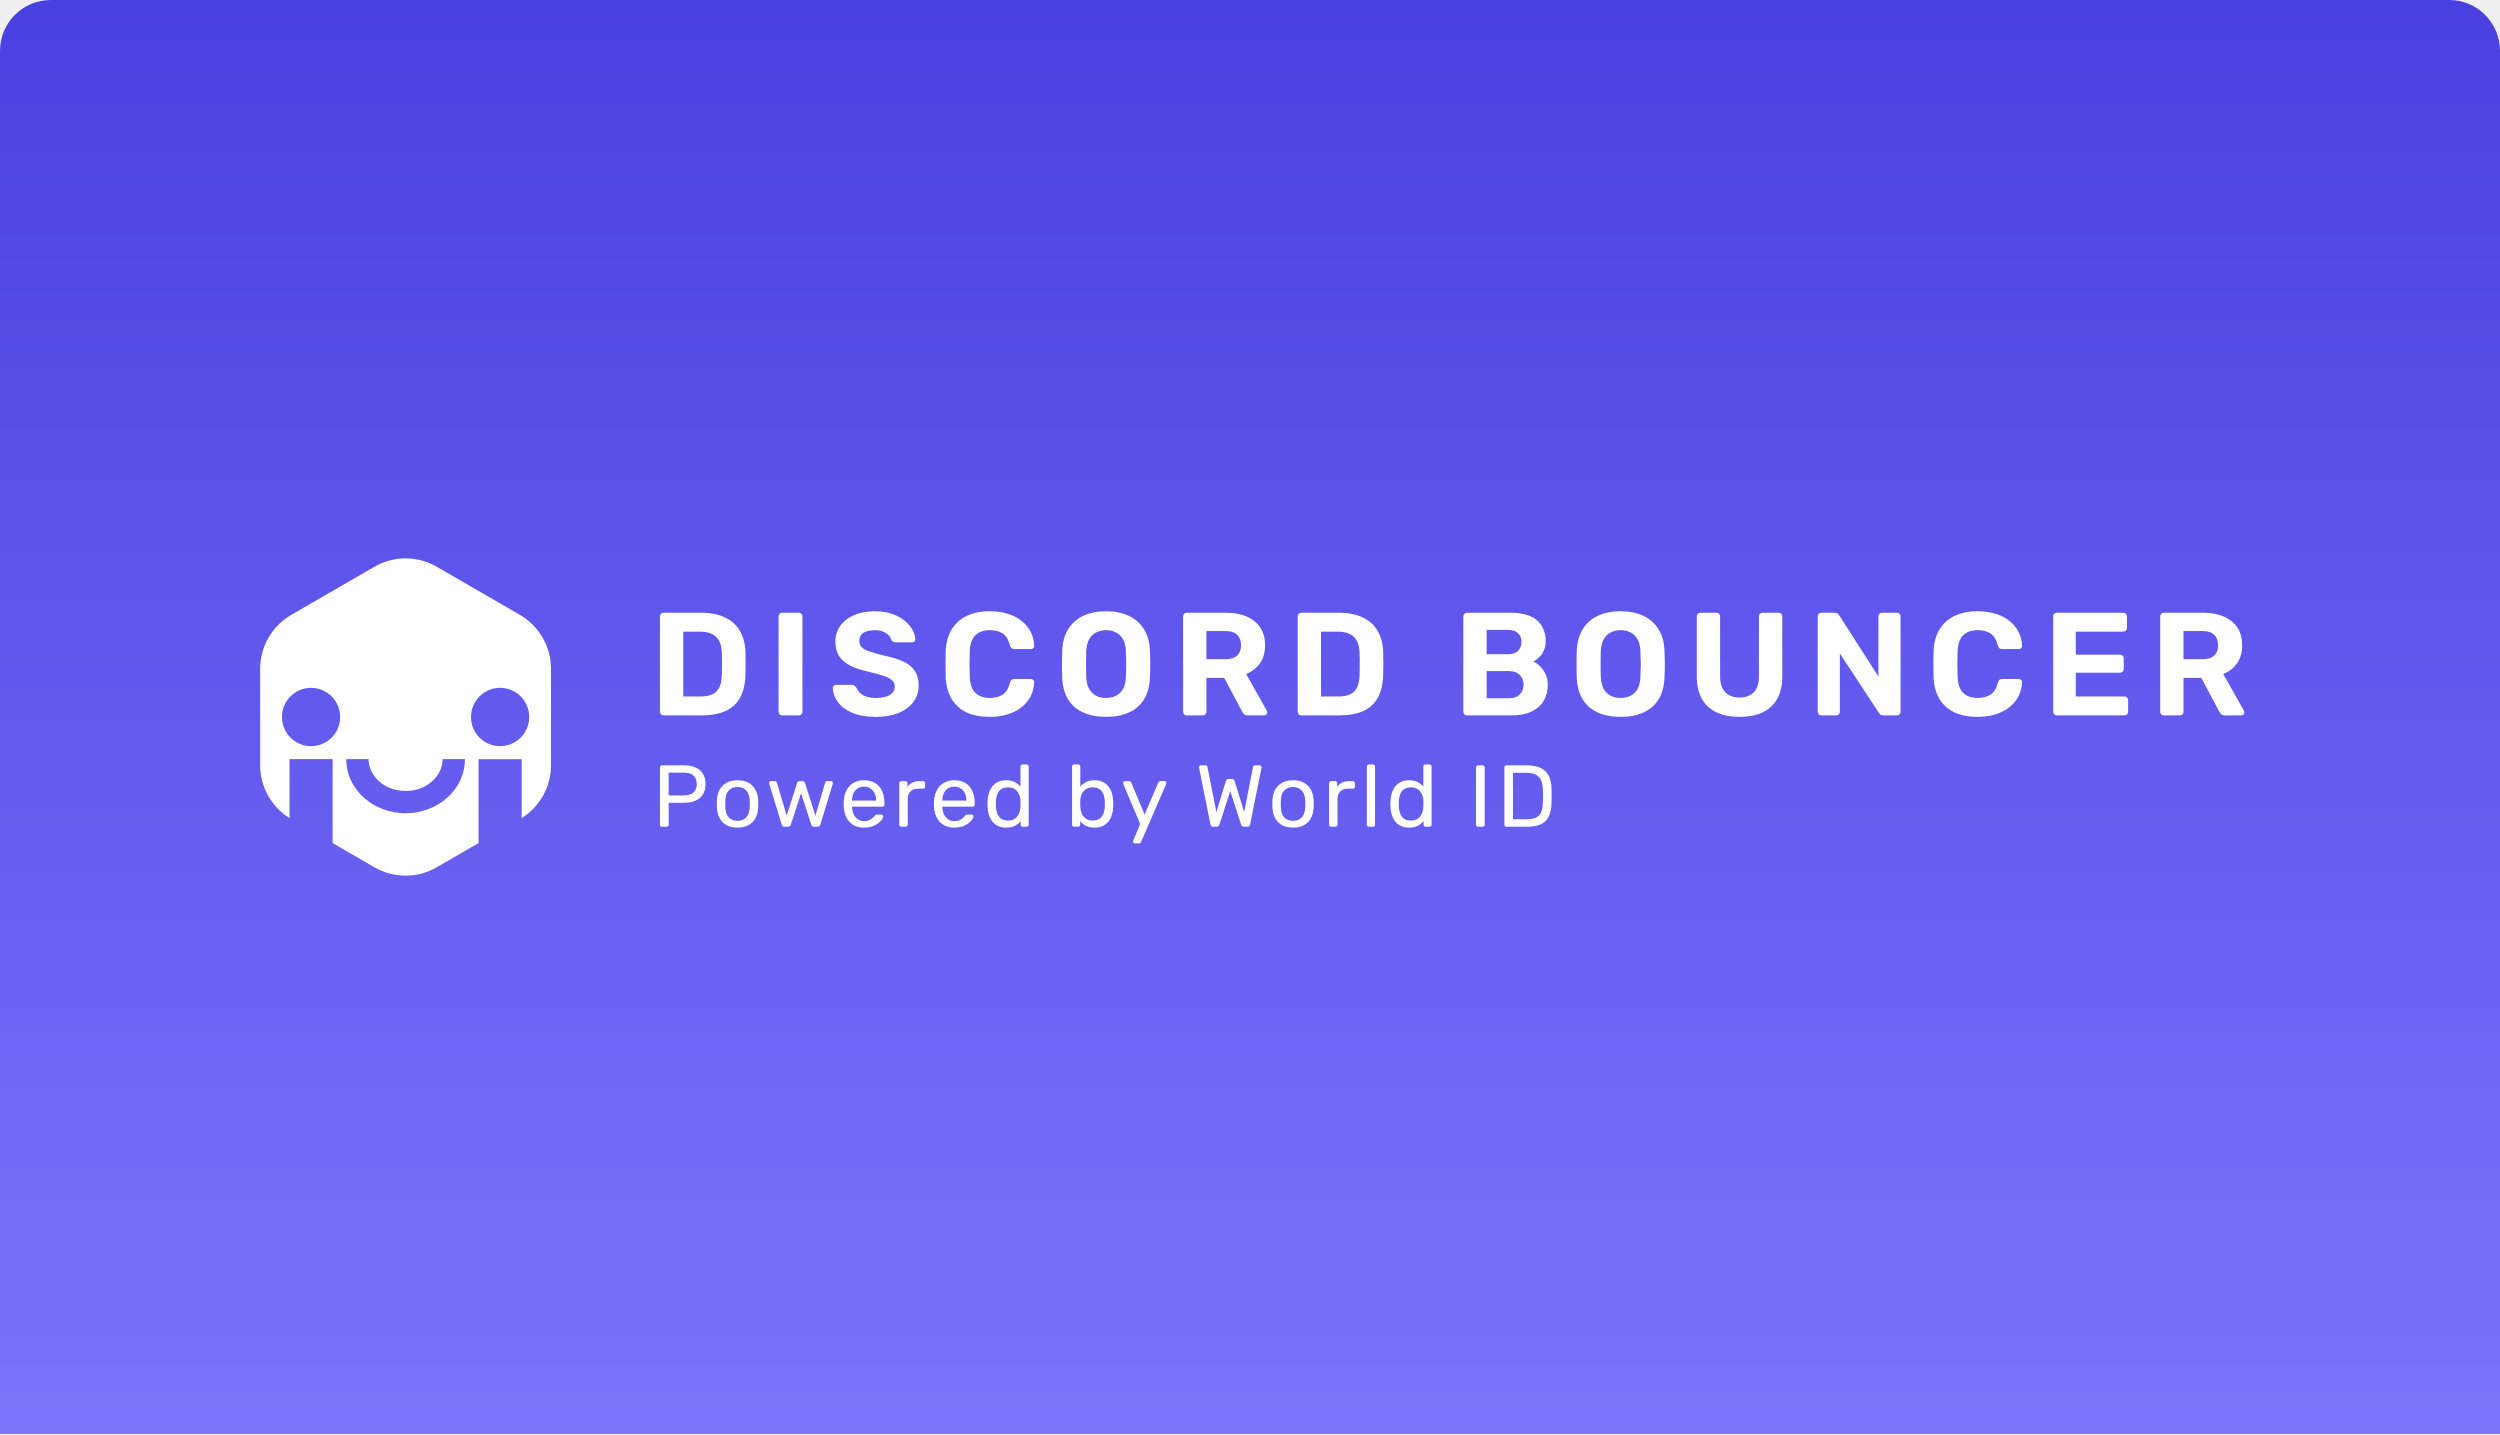
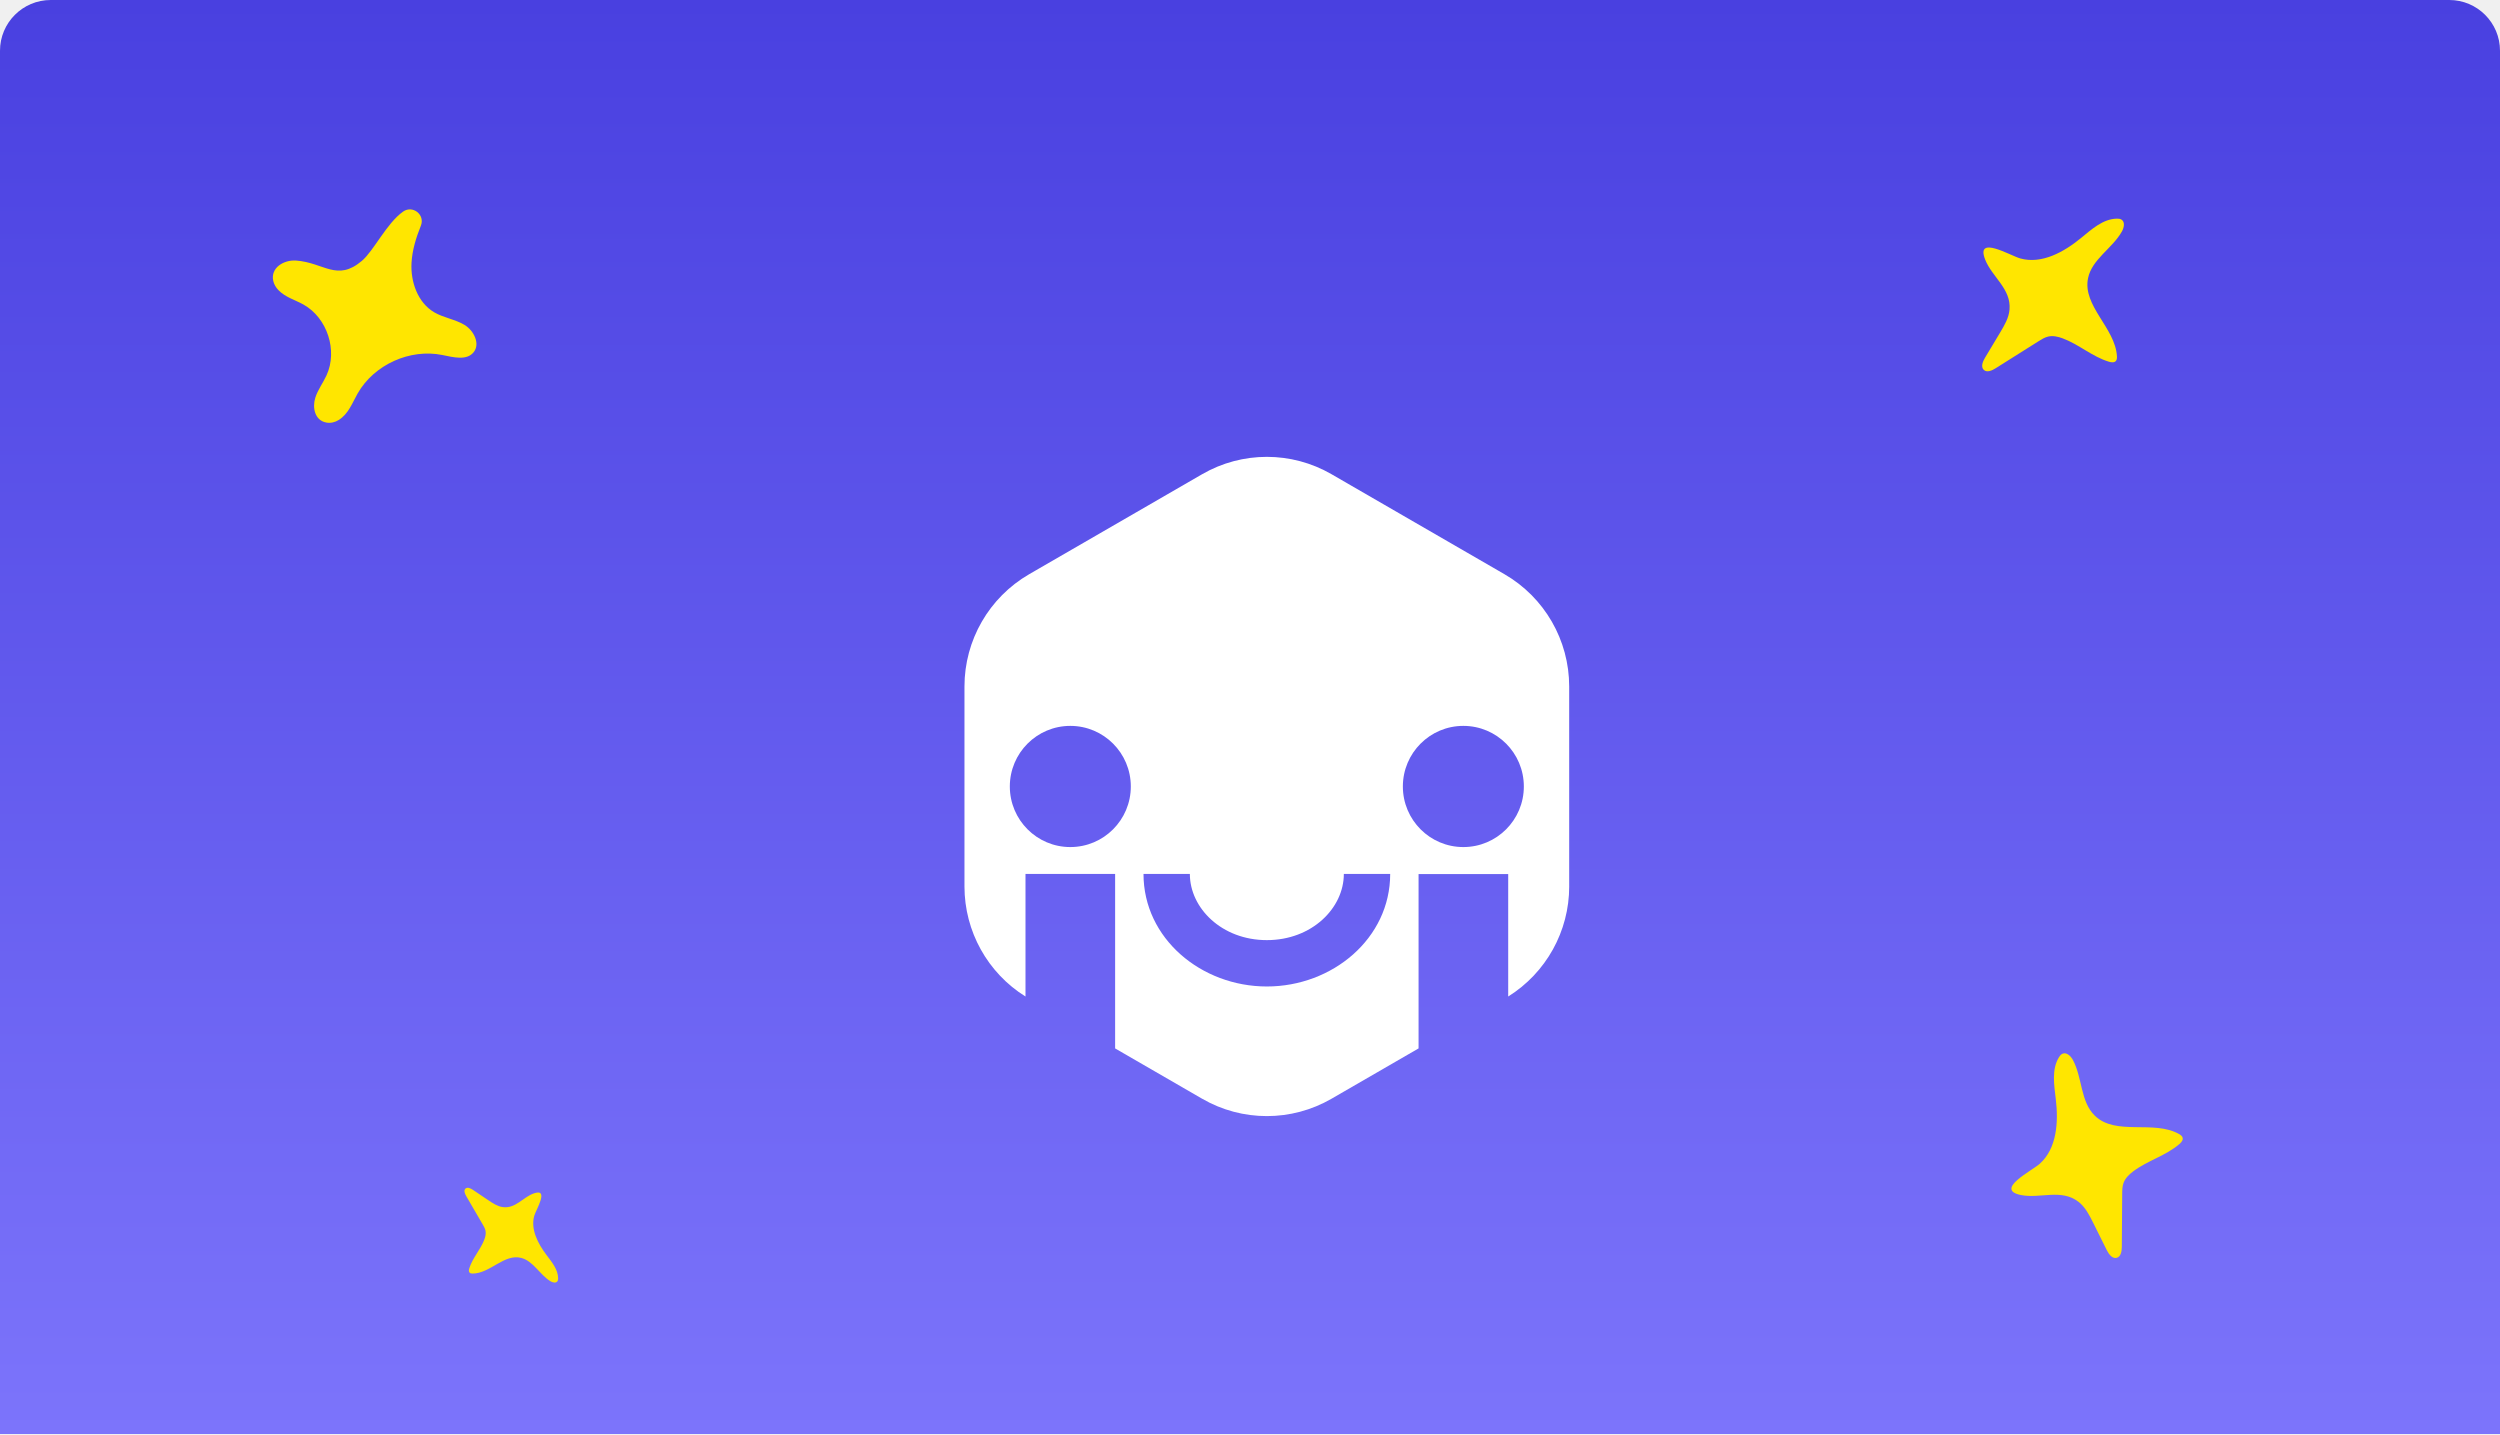
<svg xmlns="http://www.w3.org/2000/svg" width="394" height="226" viewBox="0 0 394 226" fill="none">
-   <g clip-path="url(#clip0_20499_66059)">
-     <path d="M0 8C0 3.582 3.582 0 8 0H386C390.418 0 394 3.582 394 8V226H0V8Z" fill="white" />
-     <path d="M0 0H394V226H0V0Z" fill="url(#paint0_linear_20499_66059)" />
-     <path fill-rule="evenodd" clip-rule="evenodd" d="M86.839 105.417V120.583H86.841C86.841 123.986 85.086 127.138 82.216 128.93V119.646L82.215 119.647L82.215 119.646H75.422V132.867L68.827 136.682C65.792 138.439 62.051 138.439 59.014 136.682L52.421 132.868V119.877L52.421 119.871V119.637H45.627L45.627 128.931C42.756 127.14 41 123.987 41 120.583V105.417C41 101.904 42.87 98.658 45.907 96.9L59.014 89.318C62.049 87.561 65.79 87.561 68.827 89.318L81.932 96.9C84.969 98.658 86.839 101.904 86.839 105.417ZM53.609 112.999C53.609 115.537 51.556 117.594 49.023 117.594C46.491 117.594 44.438 115.537 44.438 112.999C44.438 110.461 46.491 108.404 49.023 108.404C51.556 108.404 53.609 110.461 53.609 112.999ZM78.817 117.594C81.349 117.594 83.402 115.537 83.402 112.999C83.402 110.461 81.349 108.404 78.817 108.404C76.284 108.404 74.231 110.461 74.231 112.999C74.231 115.537 76.284 117.594 78.817 117.594ZM63.921 124.655C60.504 124.655 58.086 122.225 58.086 119.637H54.571C54.571 124.534 58.952 128.171 63.921 128.171C68.891 128.171 73.271 124.534 73.271 119.637H69.757C69.757 122.225 67.338 124.655 63.921 124.655Z" fill="white" />
-     <path d="M104.587 112.746C104.418 112.746 104.279 112.693 104.172 112.585C104.064 112.477 104.01 112.338 104.01 112.169V97.142C104.01 96.972 104.064 96.833 104.172 96.725C104.279 96.618 104.418 96.564 104.587 96.564H110.387C111.927 96.564 113.214 96.81 114.246 97.303C115.278 97.781 116.063 98.49 116.602 99.43C117.157 100.355 117.45 101.503 117.48 102.875C117.496 103.553 117.503 104.146 117.503 104.655C117.503 105.164 117.496 105.749 117.48 106.412C117.434 107.845 117.149 109.032 116.625 109.972C116.102 110.912 115.332 111.614 114.315 112.076C113.298 112.523 112.027 112.746 110.502 112.746H104.587ZM107.684 109.764H110.387C111.157 109.764 111.789 109.649 112.282 109.417C112.775 109.186 113.137 108.824 113.368 108.331C113.614 107.822 113.745 107.167 113.76 106.366C113.776 105.919 113.783 105.518 113.783 105.164C113.799 104.809 113.799 104.455 113.783 104.1C113.783 103.746 113.776 103.353 113.76 102.921C113.73 101.765 113.429 100.918 112.859 100.378C112.305 99.823 111.442 99.546 110.271 99.546H107.684V109.764Z" fill="white" />
-     <path d="M123.279 112.746C123.11 112.746 122.971 112.693 122.864 112.585C122.756 112.477 122.702 112.338 122.702 112.169V97.142C122.702 96.972 122.756 96.833 122.864 96.725C122.971 96.618 123.11 96.564 123.279 96.564H125.89C126.06 96.564 126.198 96.618 126.306 96.725C126.414 96.833 126.468 96.972 126.468 97.142V112.169C126.468 112.338 126.414 112.477 126.306 112.585C126.198 112.693 126.06 112.746 125.89 112.746H123.279Z" fill="white" />
-     <path d="M138.01 112.978C136.532 112.978 135.292 112.762 134.29 112.33C133.305 111.899 132.557 111.336 132.049 110.643C131.541 109.949 131.271 109.209 131.24 108.423C131.24 108.3 131.287 108.192 131.379 108.1C131.471 107.992 131.587 107.938 131.726 107.938H134.198C134.398 107.938 134.552 107.984 134.66 108.077C134.768 108.154 134.868 108.254 134.96 108.377C135.068 108.639 135.238 108.893 135.469 109.14C135.715 109.387 136.046 109.595 136.462 109.764C136.878 109.918 137.394 109.995 138.01 109.995C139.012 109.995 139.759 109.834 140.252 109.51C140.76 109.186 141.014 108.747 141.014 108.192C141.014 107.791 140.875 107.468 140.598 107.221C140.336 106.975 139.913 106.751 139.327 106.551C138.757 106.35 137.995 106.135 137.04 105.903C135.885 105.657 134.899 105.341 134.082 104.956C133.281 104.555 132.673 104.046 132.257 103.43C131.857 102.798 131.656 102.02 131.656 101.095C131.656 100.17 131.91 99.353 132.419 98.644C132.927 97.92 133.643 97.357 134.568 96.957C135.492 96.541 136.593 96.332 137.872 96.332C138.904 96.332 139.813 96.471 140.598 96.749C141.399 97.026 142.062 97.388 142.585 97.835C143.124 98.282 143.533 98.76 143.81 99.269C144.087 99.777 144.233 100.27 144.249 100.748C144.249 100.871 144.203 100.987 144.11 101.095C144.018 101.187 143.902 101.234 143.764 101.234H141.176C141.022 101.234 140.883 101.203 140.76 101.141C140.637 101.079 140.537 100.972 140.46 100.817C140.367 100.417 140.09 100.07 139.628 99.777C139.181 99.469 138.596 99.315 137.872 99.315C137.117 99.315 136.516 99.454 136.07 99.731C135.638 100.008 135.423 100.432 135.423 101.002C135.423 101.372 135.53 101.688 135.746 101.95C135.977 102.197 136.354 102.42 136.878 102.621C137.417 102.806 138.126 103.014 139.004 103.245C140.359 103.522 141.461 103.854 142.308 104.239C143.155 104.624 143.779 105.125 144.18 105.742C144.58 106.343 144.78 107.106 144.78 108.03C144.78 109.063 144.488 109.949 143.902 110.689C143.332 111.429 142.539 111.999 141.522 112.4C140.521 112.785 139.35 112.978 138.01 112.978Z" fill="white" />
-     <path d="M155.994 112.978C154.546 112.978 153.314 112.739 152.298 112.261C151.296 111.768 150.518 111.059 149.964 110.134C149.409 109.194 149.101 108.053 149.04 106.713C149.024 106.081 149.017 105.403 149.017 104.678C149.017 103.954 149.024 103.26 149.04 102.598C149.101 101.272 149.409 100.147 149.964 99.222C150.534 98.282 151.327 97.566 152.344 97.072C153.36 96.579 154.577 96.332 155.994 96.332C157.026 96.332 157.966 96.463 158.813 96.725C159.661 96.987 160.392 97.365 161.008 97.858C161.625 98.352 162.102 98.93 162.441 99.592C162.78 100.255 162.965 100.995 162.995 101.812C162.995 101.95 162.942 102.066 162.834 102.158C162.741 102.251 162.626 102.297 162.487 102.297H159.853C159.668 102.297 159.522 102.251 159.414 102.158C159.306 102.066 159.222 101.912 159.16 101.696C158.929 100.787 158.544 100.162 158.005 99.823C157.466 99.484 156.795 99.315 155.994 99.315C155.039 99.315 154.285 99.577 153.73 100.101C153.176 100.625 152.875 101.496 152.829 102.713C152.783 103.977 152.783 105.272 152.829 106.597C152.875 107.815 153.176 108.685 153.73 109.209C154.285 109.733 155.039 109.995 155.994 109.995C156.795 109.995 157.466 109.826 158.005 109.487C158.559 109.132 158.944 108.508 159.16 107.614C159.222 107.383 159.306 107.229 159.414 107.152C159.522 107.059 159.668 107.013 159.853 107.013H162.487C162.626 107.013 162.741 107.059 162.834 107.152C162.942 107.244 162.995 107.36 162.995 107.499C162.965 108.315 162.78 109.055 162.441 109.718C162.102 110.381 161.625 110.959 161.008 111.452C160.392 111.945 159.661 112.323 158.813 112.585C157.966 112.847 157.026 112.978 155.994 112.978Z" fill="white" />
-     <path d="M174.325 112.978C172.924 112.978 171.715 112.746 170.698 112.284C169.681 111.822 168.888 111.128 168.318 110.203C167.748 109.263 167.44 108.084 167.394 106.666C167.378 106.004 167.371 105.349 167.371 104.701C167.371 104.039 167.378 103.368 167.394 102.69C167.44 101.303 167.748 100.139 168.318 99.199C168.903 98.244 169.704 97.527 170.721 97.049C171.753 96.571 172.955 96.332 174.325 96.332C175.681 96.332 176.867 96.571 177.884 97.049C178.916 97.527 179.724 98.244 180.31 99.199C180.895 100.139 181.203 101.303 181.234 102.69C181.265 103.368 181.28 104.039 181.28 104.701C181.28 105.349 181.265 106.004 181.234 106.666C181.188 108.084 180.88 109.263 180.31 110.203C179.74 111.128 178.947 111.822 177.93 112.284C176.913 112.746 175.712 112.978 174.325 112.978ZM174.325 109.995C175.219 109.995 175.951 109.726 176.52 109.186C177.106 108.631 177.414 107.753 177.445 106.551C177.476 105.873 177.491 105.241 177.491 104.655C177.491 104.054 177.476 103.422 177.445 102.759C177.429 101.958 177.283 101.303 177.006 100.794C176.728 100.286 176.359 99.916 175.897 99.685C175.45 99.438 174.926 99.315 174.325 99.315C173.725 99.315 173.193 99.438 172.731 99.685C172.269 99.916 171.899 100.286 171.622 100.794C171.36 101.303 171.214 101.958 171.183 102.759C171.168 103.422 171.16 104.054 171.16 104.655C171.16 105.241 171.168 105.873 171.183 106.551C171.229 107.753 171.537 108.631 172.107 109.186C172.677 109.726 173.417 109.995 174.325 109.995Z" fill="white" />
-     <path d="M187.036 112.746C186.867 112.746 186.728 112.693 186.621 112.585C186.513 112.477 186.459 112.338 186.459 112.169V97.142C186.459 96.972 186.513 96.833 186.621 96.725C186.728 96.618 186.867 96.564 187.036 96.564H193.159C195.085 96.564 196.602 97.011 197.711 97.905C198.82 98.783 199.375 100.055 199.375 101.719C199.375 102.844 199.105 103.784 198.566 104.54C198.027 105.295 197.303 105.857 196.394 106.227L199.652 112.007C199.698 112.099 199.721 112.184 199.721 112.261C199.721 112.384 199.675 112.5 199.583 112.608C199.49 112.7 199.375 112.746 199.236 112.746H196.671C196.394 112.746 196.186 112.677 196.048 112.538C195.909 112.384 195.809 112.246 195.747 112.122L192.928 106.828H190.133V112.169C190.133 112.338 190.079 112.477 189.971 112.585C189.863 112.693 189.724 112.746 189.555 112.746H187.036ZM190.133 103.892H193.09C193.937 103.892 194.561 103.7 194.962 103.314C195.378 102.929 195.585 102.39 195.585 101.696C195.585 101.002 195.385 100.455 194.985 100.055C194.584 99.654 193.953 99.454 193.09 99.454H190.133V103.892Z" fill="white" />
-     <path d="M205.097 112.746C204.927 112.746 204.789 112.693 204.681 112.585C204.573 112.477 204.519 112.338 204.519 112.169V97.142C204.519 96.972 204.573 96.833 204.681 96.725C204.789 96.618 204.927 96.564 205.097 96.564H210.896C212.437 96.564 213.723 96.81 214.755 97.303C215.787 97.781 216.572 98.49 217.112 99.43C217.666 100.355 217.959 101.503 217.99 102.875C218.005 103.553 218.013 104.146 218.013 104.655C218.013 105.164 218.005 105.749 217.99 106.412C217.943 107.845 217.658 109.032 217.135 109.972C216.611 110.912 215.841 111.614 214.824 112.076C213.807 112.523 212.537 112.746 211.012 112.746H205.097ZM208.193 109.764H210.896C211.666 109.764 212.298 109.649 212.791 109.417C213.284 109.186 213.646 108.824 213.877 108.331C214.123 107.822 214.254 107.167 214.27 106.366C214.285 105.919 214.293 105.518 214.293 105.164C214.308 104.809 214.308 104.455 214.293 104.1C214.293 103.746 214.285 103.353 214.27 102.921C214.239 101.765 213.938 100.918 213.368 100.378C212.814 99.823 211.951 99.546 210.781 99.546H208.193V109.764Z" fill="white" />
-     <path d="M231.199 112.746C231.029 112.746 230.891 112.693 230.783 112.585C230.675 112.477 230.621 112.338 230.621 112.169V97.142C230.621 96.972 230.675 96.833 230.783 96.725C230.891 96.618 231.029 96.564 231.199 96.564H238.061C239.34 96.564 240.387 96.749 241.203 97.118C242.02 97.488 242.621 98.012 243.006 98.691C243.406 99.369 243.606 100.162 243.606 101.072C243.606 101.642 243.499 102.143 243.283 102.574C243.083 103.006 242.829 103.36 242.52 103.638C242.228 103.915 241.943 104.123 241.666 104.262C242.266 104.54 242.79 105.002 243.237 105.649C243.699 106.281 243.93 107.036 243.93 107.915C243.93 108.886 243.714 109.733 243.283 110.458C242.852 111.182 242.212 111.745 241.365 112.145C240.518 112.546 239.486 112.746 238.269 112.746H231.199ZM234.295 110.042H237.83C238.585 110.042 239.155 109.834 239.54 109.417C239.925 108.986 240.117 108.477 240.117 107.892C240.117 107.291 239.917 106.79 239.517 106.389C239.132 105.973 238.569 105.765 237.83 105.765H234.295V110.042ZM234.295 103.106H237.622C238.346 103.106 238.885 102.929 239.239 102.574C239.609 102.205 239.794 101.734 239.794 101.164C239.794 100.594 239.609 100.139 239.239 99.8C238.885 99.446 238.346 99.269 237.622 99.269H234.295V103.106Z" fill="white" />
-     <path d="M255.421 112.978C254.019 112.978 252.81 112.746 251.793 112.284C250.776 111.822 249.983 111.128 249.413 110.203C248.843 109.263 248.535 108.084 248.489 106.666C248.474 106.004 248.466 105.349 248.466 104.701C248.466 104.039 248.474 103.368 248.489 102.69C248.535 101.303 248.843 100.139 249.413 99.199C249.998 98.244 250.799 97.527 251.816 97.049C252.848 96.571 254.05 96.332 255.421 96.332C256.776 96.332 257.962 96.571 258.979 97.049C260.011 97.527 260.82 98.244 261.405 99.199C261.99 100.139 262.298 101.303 262.329 102.69C262.36 103.368 262.375 104.039 262.375 104.701C262.375 105.349 262.36 106.004 262.329 106.666C262.283 108.084 261.975 109.263 261.405 110.203C260.835 111.128 260.042 111.822 259.025 112.284C258.008 112.746 256.807 112.978 255.421 112.978ZM255.421 109.995C256.314 109.995 257.046 109.726 257.616 109.186C258.201 108.631 258.509 107.753 258.54 106.551C258.571 105.873 258.586 105.241 258.586 104.655C258.586 104.054 258.571 103.422 258.54 102.759C258.524 101.958 258.378 101.303 258.101 100.794C257.824 100.286 257.454 99.916 256.992 99.685C256.545 99.438 256.021 99.315 255.421 99.315C254.82 99.315 254.288 99.438 253.826 99.685C253.364 99.916 252.995 100.286 252.717 100.794C252.455 101.303 252.309 101.958 252.278 102.759C252.263 103.422 252.255 104.054 252.255 104.655C252.255 105.241 252.263 105.873 252.278 106.551C252.324 107.753 252.633 108.631 253.202 109.186C253.772 109.726 254.512 109.995 255.421 109.995Z" fill="white" />
-     <path d="M274.162 112.978C272.807 112.978 271.62 112.754 270.604 112.307C269.587 111.845 268.802 111.144 268.247 110.203C267.693 109.248 267.415 108.038 267.415 106.574V97.142C267.415 96.972 267.469 96.833 267.577 96.725C267.685 96.618 267.823 96.564 267.993 96.564H270.511C270.681 96.564 270.819 96.618 270.927 96.725C271.035 96.833 271.089 96.972 271.089 97.142V106.551C271.089 107.691 271.359 108.539 271.898 109.094C272.437 109.649 273.192 109.926 274.162 109.926C275.117 109.926 275.864 109.649 276.403 109.094C276.942 108.539 277.212 107.691 277.212 106.551V97.142C277.212 96.972 277.266 96.833 277.374 96.725C277.497 96.618 277.636 96.564 277.79 96.564H280.331C280.485 96.564 280.616 96.618 280.724 96.725C280.832 96.833 280.886 96.972 280.886 97.142V106.574C280.886 108.038 280.609 109.248 280.054 110.203C279.499 111.144 278.722 111.845 277.72 112.307C276.719 112.754 275.533 112.978 274.162 112.978Z" fill="white" />
-     <path d="M287.049 112.746C286.88 112.746 286.741 112.693 286.633 112.585C286.525 112.477 286.472 112.338 286.472 112.169V97.142C286.472 96.972 286.525 96.833 286.633 96.725C286.741 96.618 286.88 96.564 287.049 96.564H289.152C289.383 96.564 289.552 96.618 289.66 96.725C289.768 96.833 289.837 96.918 289.868 96.98L296.037 106.62V97.142C296.037 96.972 296.091 96.833 296.199 96.725C296.307 96.618 296.438 96.564 296.592 96.564H298.949C299.118 96.564 299.257 96.618 299.364 96.725C299.472 96.833 299.526 96.972 299.526 97.142V112.169C299.526 112.323 299.472 112.461 299.364 112.585C299.257 112.693 299.118 112.746 298.949 112.746H296.823C296.592 112.746 296.422 112.693 296.315 112.585C296.222 112.461 296.153 112.377 296.107 112.33L289.961 102.991V112.169C289.961 112.338 289.907 112.477 289.799 112.585C289.691 112.693 289.552 112.746 289.383 112.746H287.049Z" fill="white" />
-     <path d="M311.677 112.978C310.229 112.978 308.997 112.739 307.98 112.261C306.979 111.768 306.201 111.059 305.647 110.134C305.092 109.194 304.784 108.053 304.722 106.713C304.707 106.081 304.699 105.403 304.699 104.678C304.699 103.954 304.707 103.26 304.722 102.598C304.784 101.272 305.092 100.147 305.647 99.222C306.217 98.282 307.01 97.566 308.027 97.072C309.043 96.579 310.26 96.332 311.677 96.332C312.709 96.332 313.649 96.463 314.496 96.725C315.343 96.987 316.075 97.365 316.691 97.858C317.307 98.352 317.785 98.93 318.124 99.592C318.463 100.255 318.647 100.995 318.678 101.812C318.678 101.95 318.624 102.066 318.516 102.158C318.424 102.251 318.309 102.297 318.17 102.297H315.536C315.351 102.297 315.205 102.251 315.097 102.158C314.989 102.066 314.904 101.912 314.843 101.696C314.612 100.787 314.227 100.162 313.687 99.823C313.148 99.484 312.478 99.315 311.677 99.315C310.722 99.315 309.967 99.577 309.413 100.101C308.858 100.625 308.558 101.496 308.512 102.713C308.466 103.977 308.466 105.272 308.512 106.597C308.558 107.815 308.858 108.685 309.413 109.209C309.967 109.733 310.722 109.995 311.677 109.995C312.478 109.995 313.148 109.826 313.687 109.487C314.242 109.132 314.627 108.508 314.843 107.614C314.904 107.383 314.989 107.229 315.097 107.152C315.205 107.059 315.351 107.013 315.536 107.013H318.17C318.309 107.013 318.424 107.059 318.516 107.152C318.624 107.244 318.678 107.36 318.678 107.499C318.647 108.315 318.463 109.055 318.124 109.718C317.785 110.381 317.307 110.959 316.691 111.452C316.075 111.945 315.343 112.323 314.496 112.585C313.649 112.847 312.709 112.978 311.677 112.978Z" fill="white" />
-     <path d="M324.163 112.746C323.993 112.746 323.854 112.693 323.747 112.585C323.639 112.477 323.585 112.338 323.585 112.169V97.142C323.585 96.972 323.639 96.833 323.747 96.725C323.854 96.618 323.993 96.564 324.163 96.564H334.629C334.799 96.564 334.937 96.618 335.045 96.725C335.153 96.833 335.207 96.972 335.207 97.142V98.991C335.207 99.145 335.153 99.276 335.045 99.384C334.937 99.492 334.799 99.546 334.629 99.546H327.143V103.176H334.121C334.29 103.176 334.429 103.229 334.537 103.337C334.645 103.445 334.699 103.584 334.699 103.753V105.464C334.699 105.618 334.645 105.749 334.537 105.857C334.429 105.965 334.29 106.019 334.121 106.019H327.143V109.764H334.814C334.984 109.764 335.122 109.818 335.23 109.926C335.338 110.034 335.392 110.173 335.392 110.342V112.169C335.392 112.338 335.338 112.477 335.23 112.585C335.122 112.693 334.984 112.746 334.814 112.746H324.163Z" fill="white" />
-     <path d="M341.027 112.746C340.857 112.746 340.719 112.693 340.611 112.585C340.503 112.477 340.449 112.338 340.449 112.169V97.142C340.449 96.972 340.503 96.833 340.611 96.725C340.719 96.618 340.857 96.564 341.027 96.564H347.15C349.075 96.564 350.593 97.011 351.702 97.905C352.811 98.783 353.365 100.055 353.365 101.719C353.365 102.844 353.096 103.784 352.557 104.54C352.017 105.295 351.293 105.857 350.385 106.227L353.643 112.007C353.689 112.099 353.712 112.184 353.712 112.261C353.712 112.384 353.666 112.5 353.573 112.608C353.481 112.7 353.365 112.746 353.227 112.746H350.662C350.385 112.746 350.177 112.677 350.038 112.538C349.899 112.384 349.799 112.246 349.738 112.122L346.919 106.828H344.123V112.169C344.123 112.338 344.069 112.477 343.961 112.585C343.853 112.693 343.715 112.746 343.545 112.746H341.027ZM344.123 103.892H347.081C347.928 103.892 348.552 103.7 348.952 103.314C349.368 102.929 349.576 102.39 349.576 101.696C349.576 101.002 349.376 100.455 348.975 100.055C348.575 99.654 347.943 99.454 347.081 99.454H344.123V103.892Z" fill="white" />
-     <path d="M104.328 130.293C104.226 130.293 104.148 130.266 104.093 130.21C104.037 130.146 104.01 130.068 104.01 129.975V120.948C104.01 120.846 104.037 120.768 104.093 120.713C104.148 120.648 104.226 120.616 104.328 120.616H107.837C108.519 120.616 109.108 120.727 109.606 120.948C110.112 121.169 110.504 121.501 110.78 121.943C111.057 122.376 111.195 122.92 111.195 123.574C111.195 124.229 111.057 124.773 110.78 125.206C110.504 125.639 110.112 125.966 109.606 126.187C109.108 126.409 108.519 126.519 107.837 126.519H105.392V129.975C105.392 130.068 105.359 130.146 105.295 130.21C105.24 130.266 105.161 130.293 105.06 130.293H104.328ZM105.378 125.358H107.768C108.45 125.358 108.961 125.206 109.302 124.902C109.643 124.598 109.813 124.155 109.813 123.574C109.813 123.003 109.647 122.561 109.316 122.247C108.984 121.934 108.468 121.777 107.768 121.777H105.378V125.358Z" fill="white" />
-     <path d="M116.235 130.432C115.535 130.432 114.95 130.298 114.48 130.031C114.01 129.763 113.651 129.395 113.402 128.925C113.154 128.445 113.015 127.902 112.988 127.293C112.979 127.137 112.974 126.939 112.974 126.699C112.974 126.45 112.979 126.252 112.988 126.104C113.015 125.487 113.154 124.943 113.402 124.473C113.66 124.003 114.024 123.634 114.494 123.367C114.964 123.1 115.544 122.966 116.235 122.966C116.926 122.966 117.506 123.1 117.976 123.367C118.446 123.634 118.805 124.003 119.054 124.473C119.312 124.943 119.454 125.487 119.482 126.104C119.491 126.252 119.496 126.45 119.496 126.699C119.496 126.939 119.491 127.137 119.482 127.293C119.454 127.902 119.316 128.445 119.067 128.925C118.819 129.395 118.459 129.763 117.99 130.031C117.52 130.298 116.935 130.432 116.235 130.432ZM116.235 129.367C116.806 129.367 117.262 129.187 117.603 128.828C117.944 128.459 118.128 127.925 118.155 127.224C118.165 127.086 118.169 126.911 118.169 126.699C118.169 126.487 118.165 126.312 118.155 126.174C118.128 125.473 117.944 124.943 117.603 124.584C117.262 124.215 116.806 124.031 116.235 124.031C115.664 124.031 115.203 124.215 114.853 124.584C114.512 124.943 114.333 125.473 114.314 126.174C114.305 126.312 114.3 126.487 114.3 126.699C114.3 126.911 114.305 127.086 114.314 127.224C114.333 127.925 114.512 128.459 114.853 128.828C115.203 129.187 115.664 129.367 116.235 129.367Z" fill="white" />
-     <path d="M123.635 130.293C123.515 130.293 123.423 130.266 123.358 130.21C123.294 130.146 123.239 130.058 123.193 129.948L121.23 123.533C121.212 123.487 121.203 123.441 121.203 123.395C121.203 123.312 121.23 123.243 121.286 123.187C121.35 123.132 121.419 123.104 121.493 123.104H122.101C122.202 123.104 122.281 123.132 122.336 123.187C122.391 123.243 122.428 123.293 122.446 123.339L123.98 128.551L125.624 123.395C125.643 123.33 125.68 123.266 125.735 123.201C125.799 123.137 125.891 123.104 126.011 123.104H126.481C126.601 123.104 126.693 123.137 126.757 123.201C126.822 123.266 126.859 123.33 126.868 123.395L128.512 128.551L130.046 123.339C130.055 123.293 130.087 123.243 130.143 123.187C130.198 123.132 130.276 123.104 130.377 123.104H130.985C131.068 123.104 131.137 123.132 131.193 123.187C131.248 123.243 131.276 123.312 131.276 123.395C131.276 123.441 131.266 123.487 131.248 123.533L129.286 129.948C129.258 130.058 129.208 130.146 129.134 130.21C129.069 130.266 128.973 130.293 128.844 130.293H128.305C128.185 130.293 128.084 130.266 128.001 130.21C127.927 130.146 127.877 130.058 127.849 129.948L126.246 124.998L124.643 129.948C124.606 130.058 124.551 130.146 124.478 130.21C124.404 130.266 124.302 130.293 124.174 130.293H123.635Z" fill="white" />
-     <path d="M136.168 130.432C135.219 130.432 134.464 130.141 133.902 129.561C133.34 128.971 133.032 128.169 132.976 127.155C132.967 127.035 132.963 126.883 132.963 126.699C132.963 126.505 132.967 126.349 132.976 126.229C133.013 125.574 133.165 125.003 133.432 124.515C133.699 124.017 134.063 123.634 134.524 123.367C134.994 123.1 135.542 122.966 136.168 122.966C136.868 122.966 137.453 123.114 137.923 123.409C138.402 123.703 138.766 124.123 139.014 124.667C139.263 125.21 139.388 125.846 139.388 126.574V126.809C139.388 126.911 139.355 126.989 139.291 127.045C139.236 127.1 139.162 127.127 139.07 127.127H134.289C134.289 127.137 134.289 127.155 134.289 127.183C134.289 127.21 134.289 127.233 134.289 127.252C134.307 127.63 134.39 127.985 134.538 128.316C134.685 128.639 134.897 128.902 135.173 129.104C135.45 129.307 135.781 129.409 136.168 129.409C136.5 129.409 136.776 129.358 136.997 129.256C137.218 129.155 137.398 129.045 137.536 128.925C137.674 128.796 137.766 128.699 137.812 128.634C137.895 128.515 137.96 128.445 138.006 128.427C138.052 128.399 138.126 128.386 138.227 128.386H138.89C138.982 128.386 139.056 128.413 139.111 128.468C139.176 128.515 139.203 128.584 139.194 128.676C139.185 128.814 139.111 128.985 138.973 129.187C138.835 129.381 138.637 129.574 138.379 129.768C138.121 129.962 137.808 130.123 137.439 130.252C137.071 130.372 136.647 130.432 136.168 130.432ZM134.289 126.174H138.075V126.132C138.075 125.717 137.997 125.349 137.84 125.026C137.693 124.703 137.476 124.45 137.191 124.266C136.905 124.072 136.564 123.975 136.168 123.975C135.772 123.975 135.431 124.072 135.146 124.266C134.869 124.45 134.657 124.703 134.51 125.026C134.363 125.349 134.289 125.717 134.289 126.132V126.174Z" fill="white" />
-     <path d="M142.048 130.293C141.956 130.293 141.878 130.266 141.813 130.21C141.758 130.146 141.731 130.068 141.731 129.975V123.436C141.731 123.344 141.758 123.266 141.813 123.201C141.878 123.137 141.956 123.104 142.048 123.104H142.684C142.776 123.104 142.854 123.137 142.919 123.201C142.983 123.266 143.016 123.344 143.016 123.436V124.045C143.2 123.731 143.453 123.496 143.776 123.339C144.098 123.183 144.485 123.104 144.936 123.104H145.489C145.581 123.104 145.655 123.137 145.71 123.201C145.765 123.256 145.793 123.33 145.793 123.422V123.989C145.793 124.081 145.765 124.155 145.71 124.21C145.655 124.266 145.581 124.293 145.489 124.293H144.66C144.162 124.293 143.771 124.441 143.485 124.736C143.2 125.021 143.057 125.413 143.057 125.911V129.975C143.057 130.068 143.025 130.146 142.96 130.21C142.896 130.266 142.818 130.293 142.725 130.293H142.048Z" fill="white" />
-     <path d="M150.396 130.432C149.447 130.432 148.691 130.141 148.13 129.561C147.568 128.971 147.259 128.169 147.204 127.155C147.195 127.035 147.19 126.883 147.19 126.699C147.19 126.505 147.195 126.349 147.204 126.229C147.241 125.574 147.393 125.003 147.66 124.515C147.927 124.017 148.291 123.634 148.751 123.367C149.221 123.1 149.769 122.966 150.396 122.966C151.096 122.966 151.681 123.114 152.15 123.409C152.629 123.703 152.993 124.123 153.242 124.667C153.491 125.21 153.615 125.846 153.615 126.574V126.809C153.615 126.911 153.583 126.989 153.518 127.045C153.463 127.1 153.389 127.127 153.297 127.127H148.516C148.516 127.137 148.516 127.155 148.516 127.183C148.516 127.21 148.516 127.233 148.516 127.252C148.535 127.63 148.618 127.985 148.765 128.316C148.913 128.639 149.124 128.902 149.401 129.104C149.677 129.307 150.009 129.409 150.396 129.409C150.727 129.409 151.004 129.358 151.225 129.256C151.446 129.155 151.625 129.045 151.764 128.925C151.902 128.796 151.994 128.699 152.04 128.634C152.123 128.515 152.187 128.445 152.233 128.427C152.279 128.399 152.353 128.386 152.454 128.386H153.118C153.21 128.386 153.283 128.413 153.339 128.468C153.403 128.515 153.431 128.584 153.422 128.676C153.412 128.814 153.339 128.985 153.201 129.187C153.062 129.381 152.864 129.574 152.606 129.768C152.348 129.962 152.035 130.123 151.667 130.252C151.298 130.372 150.875 130.432 150.396 130.432ZM148.516 126.174H152.302V126.132C152.302 125.717 152.224 125.349 152.067 125.026C151.92 124.703 151.704 124.45 151.418 124.266C151.133 124.072 150.792 123.975 150.396 123.975C150 123.975 149.659 124.072 149.373 124.266C149.097 124.45 148.885 124.703 148.738 125.026C148.59 125.349 148.516 125.717 148.516 126.132V126.174Z" fill="white" />
-     <path d="M158.583 130.432C158.077 130.432 157.639 130.344 157.271 130.169C156.902 129.985 156.598 129.74 156.359 129.436C156.128 129.123 155.953 128.768 155.834 128.372C155.723 127.975 155.659 127.556 155.64 127.114C155.631 126.966 155.626 126.828 155.626 126.699C155.626 126.57 155.631 126.432 155.64 126.284C155.659 125.851 155.723 125.436 155.834 125.04C155.953 124.644 156.128 124.289 156.359 123.975C156.598 123.662 156.902 123.418 157.271 123.243C157.639 123.058 158.077 122.966 158.583 122.966C159.127 122.966 159.578 123.063 159.937 123.256C160.297 123.45 160.591 123.69 160.822 123.975V120.796C160.822 120.703 160.849 120.63 160.905 120.574C160.969 120.51 161.047 120.478 161.14 120.478H161.803C161.895 120.478 161.969 120.51 162.024 120.574C162.088 120.63 162.121 120.703 162.121 120.796V129.975C162.121 130.068 162.088 130.146 162.024 130.21C161.969 130.266 161.895 130.293 161.803 130.293H161.181C161.08 130.293 161.001 130.266 160.946 130.21C160.891 130.146 160.863 130.068 160.863 129.975V129.395C160.633 129.69 160.334 129.939 159.965 130.141C159.597 130.335 159.136 130.432 158.583 130.432ZM158.873 129.312C159.334 129.312 159.703 129.206 159.979 128.994C160.255 128.782 160.462 128.515 160.601 128.192C160.739 127.86 160.813 127.524 160.822 127.183C160.831 127.035 160.836 126.86 160.836 126.657C160.836 126.445 160.831 126.266 160.822 126.118C160.813 125.796 160.734 125.478 160.587 125.164C160.449 124.851 160.237 124.593 159.951 124.39C159.675 124.187 159.316 124.086 158.873 124.086C158.404 124.086 158.031 124.192 157.754 124.404C157.478 124.607 157.28 124.879 157.16 125.22C157.04 125.551 156.971 125.911 156.953 126.298C156.944 126.565 156.944 126.833 156.953 127.1C156.971 127.487 157.04 127.851 157.16 128.192C157.28 128.524 157.478 128.796 157.754 129.008C158.031 129.21 158.404 129.312 158.873 129.312Z" fill="white" />
-     <path d="M172.495 130.432C171.942 130.432 171.482 130.335 171.113 130.141C170.745 129.939 170.45 129.69 170.229 129.395V129.975C170.229 130.068 170.197 130.146 170.132 130.21C170.077 130.266 170.003 130.293 169.911 130.293H169.276C169.184 130.293 169.105 130.266 169.041 130.21C168.986 130.146 168.958 130.068 168.958 129.975V120.796C168.958 120.703 168.986 120.63 169.041 120.574C169.105 120.51 169.184 120.478 169.276 120.478H169.939C170.04 120.478 170.119 120.51 170.174 120.574C170.229 120.63 170.257 120.703 170.257 120.796V123.975C170.487 123.69 170.782 123.45 171.141 123.256C171.51 123.063 171.961 122.966 172.495 122.966C173.011 122.966 173.449 123.058 173.808 123.243C174.176 123.418 174.476 123.662 174.706 123.975C174.945 124.289 175.125 124.644 175.245 125.04C175.365 125.436 175.429 125.851 175.438 126.284C175.447 126.432 175.452 126.57 175.452 126.699C175.452 126.828 175.447 126.966 175.438 127.114C175.429 127.556 175.365 127.975 175.245 128.372C175.125 128.768 174.945 129.123 174.706 129.436C174.476 129.74 174.176 129.985 173.808 130.169C173.449 130.344 173.011 130.432 172.495 130.432ZM172.205 129.312C172.684 129.312 173.057 129.21 173.324 129.008C173.601 128.796 173.799 128.524 173.918 128.192C174.038 127.851 174.107 127.487 174.126 127.1C174.135 126.833 174.135 126.565 174.126 126.298C174.107 125.911 174.038 125.551 173.918 125.22C173.799 124.879 173.601 124.607 173.324 124.404C173.057 124.192 172.684 124.086 172.205 124.086C171.772 124.086 171.413 124.187 171.127 124.39C170.842 124.593 170.625 124.851 170.478 125.164C170.34 125.478 170.266 125.796 170.257 126.118C170.248 126.266 170.243 126.445 170.243 126.657C170.243 126.86 170.248 127.035 170.257 127.183C170.275 127.524 170.349 127.86 170.478 128.192C170.616 128.515 170.823 128.782 171.1 128.994C171.385 129.206 171.754 129.312 172.205 129.312Z" fill="white" />
-     <path d="M178.84 132.92C178.766 132.92 178.702 132.892 178.647 132.837C178.591 132.782 178.564 132.717 178.564 132.644C178.564 132.607 178.568 132.57 178.577 132.533C178.587 132.496 178.605 132.45 178.633 132.395L179.697 129.865L177.058 123.63C177.012 123.519 176.988 123.441 176.988 123.395C176.988 123.312 177.016 123.243 177.071 123.187C177.127 123.132 177.196 123.104 177.279 123.104H177.956C178.048 123.104 178.122 123.127 178.177 123.174C178.232 123.22 178.269 123.275 178.287 123.339L180.388 128.372L182.543 123.339C182.571 123.275 182.608 123.22 182.654 123.174C182.709 123.127 182.787 123.104 182.888 123.104H183.538C183.621 123.104 183.69 123.132 183.745 123.187C183.8 123.243 183.828 123.307 183.828 123.381C183.828 123.427 183.805 123.51 183.759 123.63L179.835 132.685C179.807 132.75 179.766 132.805 179.71 132.851C179.664 132.897 179.591 132.92 179.489 132.92H178.84Z" fill="white" />
-     <path d="M191.191 130.293C191.072 130.293 190.975 130.261 190.901 130.197C190.837 130.132 190.791 130.04 190.763 129.92L188.981 121.045C188.971 121.008 188.967 120.975 188.967 120.948C188.967 120.92 188.967 120.902 188.967 120.892C188.967 120.819 188.994 120.754 189.05 120.699C189.105 120.644 189.169 120.616 189.243 120.616H189.962C190.155 120.616 190.266 120.694 190.293 120.851L191.703 127.985L193.195 123.091C193.222 123.008 193.269 122.934 193.333 122.869C193.407 122.796 193.508 122.759 193.637 122.759H194.148C194.286 122.759 194.388 122.796 194.452 122.869C194.517 122.934 194.558 123.008 194.577 123.091L196.083 127.985L197.478 120.851C197.506 120.694 197.621 120.616 197.824 120.616H198.542C198.616 120.616 198.68 120.644 198.736 120.699C198.791 120.754 198.818 120.819 198.818 120.892C198.818 120.902 198.814 120.92 198.805 120.948C198.805 120.975 198.805 121.008 198.805 121.045L197.022 129.92C196.995 130.04 196.944 130.132 196.87 130.197C196.806 130.261 196.714 130.293 196.594 130.293H196.055C195.926 130.293 195.825 130.261 195.751 130.197C195.677 130.132 195.627 130.049 195.599 129.948L193.886 124.68L192.186 129.948C192.149 130.049 192.094 130.132 192.02 130.197C191.956 130.261 191.859 130.293 191.73 130.293H191.191Z" fill="white" />
-     <path d="M203.783 130.432C203.083 130.432 202.498 130.298 202.028 130.031C201.558 129.763 201.199 129.395 200.95 128.925C200.702 128.445 200.564 127.902 200.536 127.293C200.527 127.137 200.522 126.939 200.522 126.699C200.522 126.45 200.527 126.252 200.536 126.104C200.564 125.487 200.702 124.943 200.95 124.473C201.208 124.003 201.572 123.634 202.042 123.367C202.512 123.1 203.092 122.966 203.783 122.966C204.474 122.966 205.054 123.1 205.524 123.367C205.994 123.634 206.353 124.003 206.602 124.473C206.86 124.943 207.002 125.487 207.03 126.104C207.039 126.252 207.044 126.45 207.044 126.699C207.044 126.939 207.039 127.137 207.03 127.293C207.002 127.902 206.864 128.445 206.616 128.925C206.367 129.395 206.008 129.763 205.538 130.031C205.068 130.298 204.483 130.432 203.783 130.432ZM203.783 129.367C204.354 129.367 204.81 129.187 205.151 128.828C205.492 128.459 205.676 127.925 205.704 127.224C205.713 127.086 205.717 126.911 205.717 126.699C205.717 126.487 205.713 126.312 205.704 126.174C205.676 125.473 205.492 124.943 205.151 124.584C204.81 124.215 204.354 124.031 203.783 124.031C203.212 124.031 202.751 124.215 202.401 124.584C202.06 124.943 201.881 125.473 201.862 126.174C201.853 126.312 201.849 126.487 201.849 126.699C201.849 126.911 201.853 127.086 201.862 127.224C201.881 127.925 202.06 128.459 202.401 128.828C202.751 129.187 203.212 129.367 203.783 129.367Z" fill="white" />
-     <path d="M209.783 130.293C209.691 130.293 209.612 130.266 209.548 130.21C209.493 130.146 209.465 130.068 209.465 129.975V123.436C209.465 123.344 209.493 123.266 209.548 123.201C209.612 123.137 209.691 123.104 209.783 123.104H210.418C210.51 123.104 210.589 123.137 210.653 123.201C210.718 123.266 210.75 123.344 210.75 123.436V124.045C210.934 123.731 211.187 123.496 211.51 123.339C211.832 123.183 212.219 123.104 212.671 123.104H213.223C213.315 123.104 213.389 123.137 213.444 123.201C213.5 123.256 213.527 123.33 213.527 123.422V123.989C213.527 124.081 213.5 124.155 213.444 124.21C213.389 124.266 213.315 124.293 213.223 124.293H212.394C211.897 124.293 211.505 124.441 211.22 124.736C210.934 125.021 210.791 125.413 210.791 125.911V129.975C210.791 130.068 210.759 130.146 210.695 130.21C210.63 130.266 210.552 130.293 210.46 130.293H209.783Z" fill="white" />
-     <path d="M215.736 130.293C215.644 130.293 215.566 130.266 215.501 130.21C215.446 130.146 215.419 130.068 215.419 129.975V120.796C215.419 120.703 215.446 120.63 215.501 120.574C215.566 120.51 215.644 120.478 215.736 120.478H216.386C216.487 120.478 216.565 120.51 216.621 120.574C216.676 120.63 216.704 120.703 216.704 120.796V129.975C216.704 130.068 216.676 130.146 216.621 130.21C216.565 130.266 216.487 130.293 216.386 130.293H215.736Z" fill="white" />
-     <path d="M222.081 130.432C221.574 130.432 221.137 130.344 220.768 130.169C220.4 129.985 220.096 129.74 219.856 129.436C219.626 129.123 219.451 128.768 219.331 128.372C219.221 127.975 219.156 127.556 219.138 127.114C219.128 126.966 219.124 126.828 219.124 126.699C219.124 126.57 219.128 126.432 219.138 126.284C219.156 125.851 219.221 125.436 219.331 125.04C219.451 124.644 219.626 124.289 219.856 123.975C220.096 123.662 220.4 123.418 220.768 123.243C221.137 123.058 221.574 122.966 222.081 122.966C222.624 122.966 223.076 123.063 223.435 123.256C223.794 123.45 224.089 123.69 224.319 123.975V120.796C224.319 120.703 224.347 120.63 224.402 120.574C224.467 120.51 224.545 120.478 224.637 120.478H225.3C225.392 120.478 225.466 120.51 225.521 120.574C225.586 120.63 225.618 120.703 225.618 120.796V129.975C225.618 130.068 225.586 130.146 225.521 130.21C225.466 130.266 225.392 130.293 225.3 130.293H224.678C224.577 130.293 224.499 130.266 224.444 130.21C224.388 130.146 224.361 130.068 224.361 129.975V129.395C224.13 129.69 223.831 129.939 223.462 130.141C223.094 130.335 222.633 130.432 222.081 130.432ZM222.371 129.312C222.831 129.312 223.2 129.206 223.476 128.994C223.753 128.782 223.96 128.515 224.098 128.192C224.236 127.86 224.31 127.524 224.319 127.183C224.328 127.035 224.333 126.86 224.333 126.657C224.333 126.445 224.328 126.266 224.319 126.118C224.31 125.796 224.232 125.478 224.084 125.164C223.946 124.851 223.734 124.593 223.449 124.39C223.172 124.187 222.813 124.086 222.371 124.086C221.901 124.086 221.528 124.192 221.252 124.404C220.975 124.607 220.777 124.879 220.658 125.22C220.538 125.551 220.469 125.911 220.45 126.298C220.441 126.565 220.441 126.833 220.45 127.1C220.469 127.487 220.538 127.851 220.658 128.192C220.777 128.524 220.975 128.796 221.252 129.008C221.528 129.21 221.901 129.312 222.371 129.312Z" fill="white" />
-     <path d="M232.939 130.293C232.838 130.293 232.759 130.266 232.704 130.21C232.649 130.146 232.621 130.068 232.621 129.975V120.934C232.621 120.842 232.649 120.768 232.704 120.713C232.759 120.648 232.838 120.616 232.939 120.616H233.671C233.763 120.616 233.837 120.648 233.892 120.713C233.957 120.768 233.989 120.842 233.989 120.934V129.975C233.989 130.068 233.957 130.146 233.892 130.21C233.837 130.266 233.763 130.293 233.671 130.293H232.939Z" fill="white" />
-     <path d="M237.408 130.293C237.307 130.293 237.228 130.266 237.173 130.21C237.118 130.146 237.09 130.068 237.09 129.975V120.948C237.09 120.846 237.118 120.768 237.173 120.713C237.228 120.648 237.307 120.616 237.408 120.616H240.545C241.493 120.616 242.258 120.759 242.838 121.045C243.419 121.33 243.842 121.754 244.109 122.316C244.377 122.869 244.515 123.551 244.524 124.362C244.533 124.777 244.538 125.141 244.538 125.455C244.538 125.768 244.533 126.127 244.524 126.533C244.505 127.381 244.363 128.086 244.096 128.648C243.838 129.201 243.423 129.616 242.852 129.892C242.29 130.16 241.544 130.293 240.614 130.293H237.408ZM238.444 129.118H240.545C241.18 129.118 241.687 129.031 242.064 128.856C242.442 128.68 242.714 128.399 242.88 128.012C243.055 127.625 243.147 127.114 243.156 126.478C243.174 126.201 243.184 125.962 243.184 125.759C243.184 125.547 243.184 125.339 243.184 125.137C243.184 124.925 243.174 124.685 243.156 124.418C243.138 123.524 242.926 122.865 242.52 122.441C242.115 122.008 241.433 121.791 240.475 121.791H238.444V129.118Z" fill="white" />
-   </g>
+   <path d="M0 8C0 3.582 3.582 0 8 0H386C390.418 0 394 3.582 394 8V226H0V8Z" fill="url(#paint0_linear_20594_69541)" />
+   <path d="M318.391 40.729C321.784 41.676 325.289 39.716 328.008 37.478C329.679 36.104 331.441 34.509 333.604 34.458C333.865 34.452 334.141 34.474 334.359 34.618C334.929 34.994 334.748 35.877 334.415 36.473C332.919 39.153 329.688 40.84 329.075 43.848C328.182 48.222 333.375 51.69 333.63 56.147C333.645 56.411 333.632 56.704 333.454 56.899C333.196 57.181 332.74 57.118 332.374 57.009C329.754 56.226 327.633 54.267 325.066 53.32C324.341 53.053 323.551 52.868 322.799 53.041C322.252 53.166 321.766 53.47 321.291 53.769C319.023 55.198 316.754 56.626 314.485 58.056C313.922 58.41 313.143 58.752 312.654 58.301C312.143 57.83 312.473 56.988 312.831 56.391C313.626 55.064 314.422 53.737 315.219 52.41C315.893 51.285 316.585 50.109 316.7 48.802C316.989 45.505 313.928 43.655 312.852 40.886C311.338 36.992 316.842 40.296 318.392 40.729L318.391 40.729Z" fill="#FFE600" />
+   <path d="M321.459 183.416C324.18 180.984 324.426 176.831 323.992 173.209C323.726 170.983 323.317 168.555 324.481 166.639C324.621 166.408 324.795 166.179 325.042 166.07C325.688 165.783 326.358 166.433 326.692 167.056C328.195 169.859 327.863 173.62 330.146 175.834C333.465 179.055 339.391 176.461 343.422 178.726C343.661 178.861 343.909 179.035 343.98 179.3C344.082 179.682 343.773 180.045 343.473 180.303C341.327 182.152 338.433 182.91 336.174 184.621C335.536 185.104 334.934 185.691 334.664 186.444C334.469 186.991 334.462 187.585 334.458 188.166C334.439 190.943 334.419 193.721 334.399 196.499C334.394 197.188 334.258 198.059 333.591 198.234C332.895 198.417 332.344 197.659 332.023 197.013C331.309 195.578 330.595 194.142 329.882 192.706C329.276 191.489 328.637 190.229 327.56 189.399C324.844 187.307 321.521 188.945 318.504 188.338C314.26 187.484 320.217 184.527 321.46 183.415L321.459 183.416Z" fill="#FFE600" />
+   <path d="M84.206 191.587C83.586 193.705 84.771 195.996 86.135 197.798C86.973 198.905 87.948 200.077 87.959 201.45C87.961 201.616 87.944 201.791 87.853 201.924C87.614 202.272 87.067 202.127 86.7 201.895C85.049 200.853 84.031 198.746 82.168 198.253C79.459 197.535 77.255 200.707 74.483 200.715C74.319 200.715 74.138 200.697 74.018 200.577C73.845 200.403 73.888 200.117 73.96 199.889C74.471 198.254 75.708 196.977 76.32 195.383C76.493 194.932 76.615 194.438 76.515 193.955C76.442 193.604 76.258 193.285 76.077 192.974C75.21 191.486 74.344 189.998 73.477 188.509C73.263 188.14 73.058 187.634 73.342 187.34C73.64 187.032 74.16 187.27 74.527 187.518C75.344 188.069 76.162 188.619 76.979 189.17C77.671 189.637 78.395 190.117 79.206 190.235C81.252 190.532 82.43 188.655 84.16 188.069C86.594 187.245 84.49 190.62 84.206 191.588L84.206 191.587Z" fill="#FFE600" />
+   <path d="M46.635 41.064C44.779 40.932 42.583 42.176 43.069 44.291C43.196 44.842 43.499 45.333 43.892 45.737C44.991 46.864 46.508 47.259 47.833 48.001C51.58 50.103 53.255 55.251 51.461 59.154C50.909 60.358 50.079 61.437 49.686 62.701C49.211 64.227 49.589 66.246 51.417 66.593C52.091 66.721 52.787 66.559 53.369 66.197C54.941 65.217 55.514 63.498 56.374 61.992C58.964 57.467 64.603 54.913 69.712 55.95C71.421 56.298 73.537 56.871 74.639 55.52C75.727 54.184 74.677 52.092 73.203 51.203C71.729 50.315 69.928 50.093 68.443 49.224C65.839 47.701 64.686 44.422 64.857 41.41C64.971 39.391 65.573 37.455 66.331 35.569C67.024 33.842 65.028 32.275 63.515 33.356C60.911 35.218 58.92 39.513 57.025 41.118C53.102 44.438 51.054 41.374 46.636 41.061L46.635 41.064Z" fill="#FFE600" />
+   <path fill-rule="evenodd" clip-rule="evenodd" d="M247.304 108.191V139.706H247.307C247.307 146.776 243.659 153.327 237.693 157.05V137.758L237.689 137.761L237.689 137.758H223.566V165.23L209.854 173.158C203.544 176.81 195.766 176.81 189.453 173.158L175.744 165.232V141.673V138.233V137.736H161.618V138.233V143.053V157.052C155.65 153.33 152 146.778 152 139.706V108.191C152 100.891 155.889 94.146 162.202 90.494L189.453 74.739C195.763 71.087 203.541 71.087 209.854 74.739L237.102 90.494C243.415 94.146 247.304 100.891 247.304 108.191ZM178.216 123.949C178.216 129.222 173.947 133.497 168.682 133.497C163.417 133.497 159.148 129.222 159.148 123.949C159.148 118.675 163.417 114.4 168.682 114.4C173.947 114.4 178.216 118.675 178.216 123.949ZM230.624 133.497C235.89 133.497 240.158 129.222 240.158 123.949C240.158 118.675 235.89 114.4 230.624 114.4C225.359 114.4 221.091 118.675 221.091 123.949C221.091 129.222 225.359 133.497 230.624 133.497ZM199.655 148.164C192.551 148.164 187.522 143.114 187.522 137.736H180.216C180.216 147.912 189.323 155.47 199.655 155.47C209.987 155.47 219.094 147.912 219.094 137.736H211.788C211.788 143.114 206.76 148.164 199.655 148.164Z" fill="white" />
  <defs>
-     <linearGradient id="paint0_linear_20499_66059" x1="197" y1="0" x2="197" y2="226" gradientUnits="userSpaceOnUse">
+     <linearGradient id="paint0_linear_20594_69541" x1="197" y1="0" x2="197" y2="226" gradientUnits="userSpaceOnUse">
      <stop stop-color="#4940E0" />
      <stop offset="1" stop-color="#7C74FB" />
    </linearGradient>
-     <clipPath id="clip0_20499_66059">
-       <path d="M0 8C0 3.582 3.582 0 8 0H386C390.418 0 394 3.582 394 8V226H0V8Z" fill="white" />
-     </clipPath>
  </defs>
</svg>
